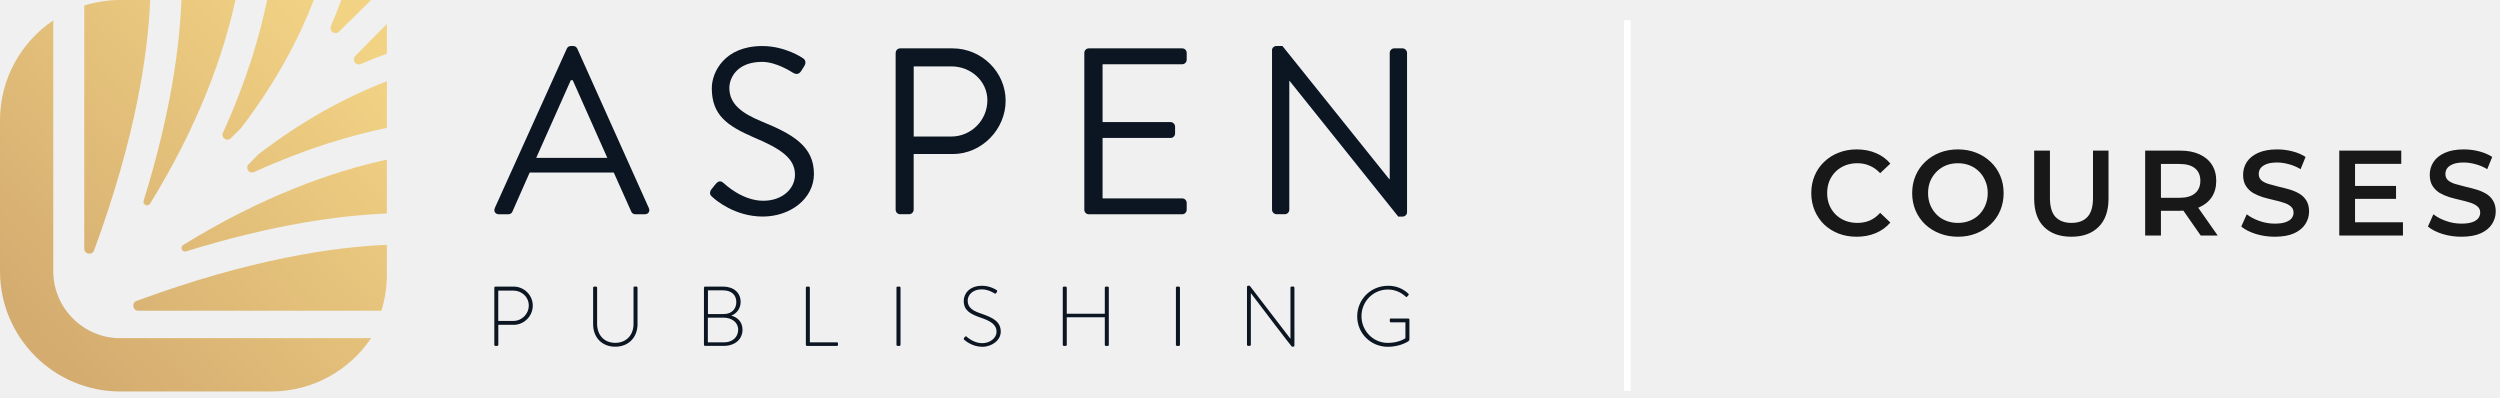
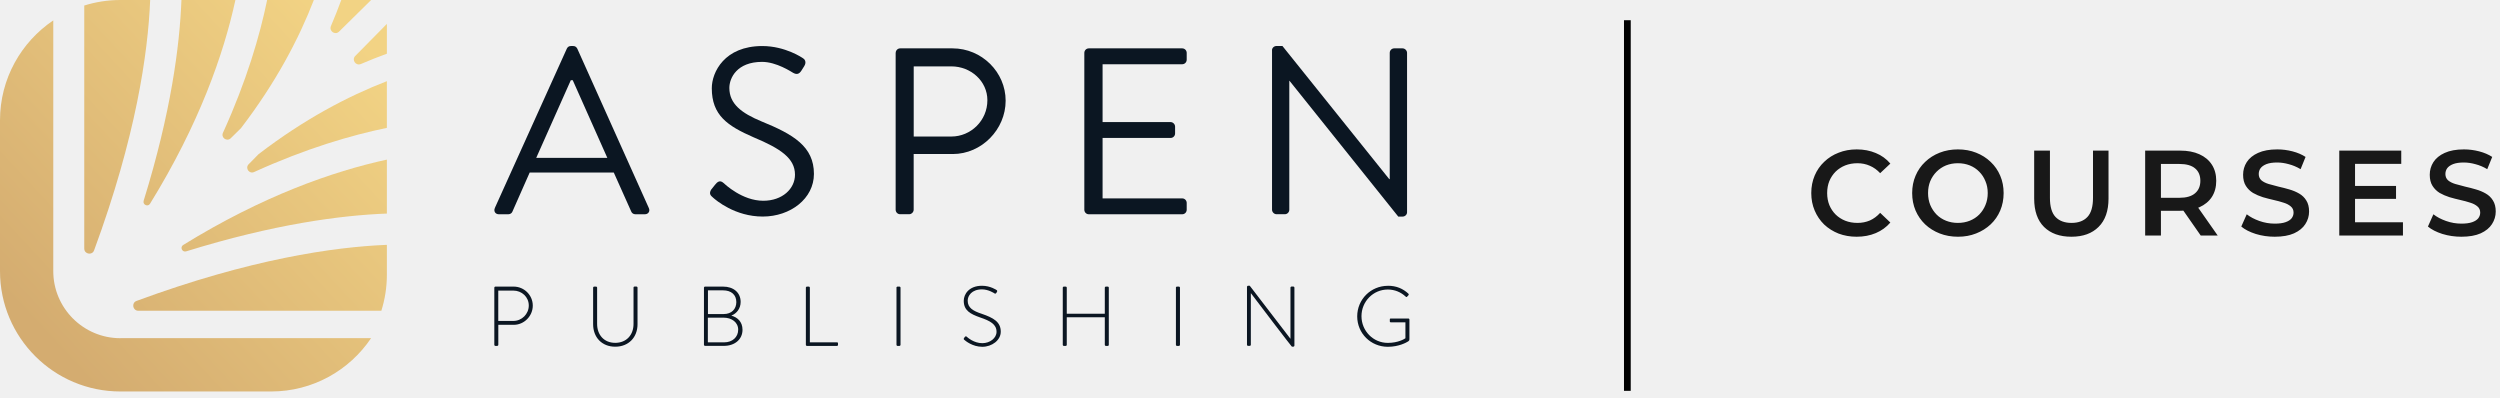
<svg xmlns="http://www.w3.org/2000/svg" width="371" height="59" viewBox="0 0 371 59" fill="none">
-   <line x1="241.5" y1="3" x2="241.5" y2="58" stroke="white" />
-   <path d="M17.86 50.189C12.373 50.189 7.906 45.722 7.906 40.235V3.026C3.136 6.239 0 11.684 0 17.86V40.235C0 50.099 7.996 58.095 17.86 58.095H40.235C46.418 58.095 51.864 54.952 55.069 50.182H17.86V50.189Z" fill="url(#paint0_linear_6115_32380)" />
-   <path d="M55.082 0H50.643C50.188 1.248 49.678 2.537 49.113 3.86C48.789 4.611 49.733 5.266 50.312 4.694L55.075 0H55.082Z" fill="url(#paint1_linear_6115_32380)" />
-   <path d="M22.285 0H17.86C15.992 0 14.193 0.29 12.504 0.82V36.885C12.504 37.726 13.676 37.94 13.965 37.147C20.183 20.286 21.968 7.872 22.285 0Z" fill="url(#paint2_linear_6115_32380)" />
-   <path d="M34.934 0H26.925C26.669 6.824 25.36 16.75 21.32 29.785C21.134 30.378 21.941 30.757 22.265 30.233C29.551 18.411 33.184 8.058 34.934 0Z" fill="url(#paint3_linear_6115_32380)" />
-   <path d="M46.576 0.001H39.642C38.553 5.294 36.595 12.001 33.086 19.708C32.755 20.432 33.679 21.073 34.244 20.514L35.754 19.026C40.917 12.284 44.329 5.811 46.576 -0.006V0.001Z" fill="url(#paint4_linear_6115_32380)" />
-   <path d="M57.413 3.529V7.968C56.165 8.423 54.876 8.933 53.553 9.499C52.801 9.823 52.146 8.878 52.725 8.299L57.42 3.536L57.413 3.529Z" fill="url(#paint5_linear_6115_32380)" />
-   <path d="M57.413 36.334V40.759C57.413 42.627 57.123 44.426 56.593 46.115H20.528C19.687 46.115 19.473 44.943 20.266 44.654C37.133 38.436 49.548 36.651 57.413 36.334Z" fill="url(#paint6_linear_6115_32380)" />
-   <path d="M57.412 23.685V31.694C50.588 31.949 40.662 33.259 27.634 37.298C27.041 37.484 26.662 36.678 27.186 36.354C39.001 29.068 49.361 25.442 57.412 23.685Z" fill="url(#paint7_linear_6115_32380)" />
-   <path d="M57.412 12.043V18.977C52.125 20.066 45.411 22.024 37.705 25.532C36.981 25.863 36.34 24.94 36.898 24.375L38.387 22.865C45.129 17.702 51.602 14.29 57.419 12.043H57.412Z" fill="url(#paint8_linear_6115_32380)" />
-   <path d="M73.356 42.696C73.356 42.607 73.432 42.531 73.522 42.531H76.224C77.782 42.531 79.064 43.799 79.064 45.35C79.064 46.901 77.782 48.204 76.238 48.204H73.949V51.168C73.949 51.258 73.873 51.334 73.749 51.334H73.522C73.432 51.334 73.356 51.258 73.356 51.168V42.696ZM76.196 47.625C77.43 47.625 78.471 46.605 78.471 45.337C78.471 44.068 77.43 43.124 76.183 43.124H73.942V47.625H76.196Z" fill="#0B1622" />
-   <path d="M88.019 42.696C88.019 42.606 88.094 42.531 88.184 42.531H88.446C88.535 42.531 88.611 42.606 88.611 42.696V48.066C88.611 49.686 89.632 50.878 91.3 50.878C92.968 50.878 94.016 49.699 94.016 48.073V42.689C94.016 42.586 94.064 42.524 94.195 42.524H94.443C94.532 42.524 94.608 42.599 94.608 42.689V48.121C94.608 50.044 93.299 51.45 91.3 51.45C89.301 51.45 88.019 50.044 88.019 48.121V42.689V42.696Z" fill="#0B1622" />
-   <path d="M104.466 42.696C104.466 42.607 104.542 42.531 104.631 42.531H107.306C108.85 42.531 109.911 43.42 109.911 44.806C109.911 45.798 109.312 46.529 108.526 46.839C109.415 47.08 110.187 47.728 110.187 48.942C110.187 50.348 109.057 51.327 107.423 51.327H104.631C104.542 51.327 104.466 51.251 104.466 51.161V42.69V42.696ZM107.471 50.803C108.691 50.803 109.546 50.024 109.546 48.928C109.546 47.832 108.588 47.142 107.395 47.142H105.045V50.803H107.471ZM107.395 46.605C108.574 46.605 109.27 45.86 109.27 44.833C109.27 43.737 108.512 43.089 107.306 43.089H105.059V46.612H107.395V46.605Z" fill="#0B1622" />
-   <path d="M119.589 42.696C119.589 42.607 119.665 42.531 119.754 42.531H120.03C120.106 42.531 120.182 42.607 120.182 42.696V50.803H124.193C124.345 50.803 124.359 50.879 124.359 50.968V51.196C124.359 51.285 124.283 51.334 124.193 51.334H119.754C119.665 51.334 119.589 51.258 119.589 51.168V42.696Z" fill="#0B1622" />
-   <path d="M133.03 42.696C133.03 42.607 133.106 42.531 133.196 42.531H133.471C133.561 42.531 133.637 42.607 133.637 42.696V51.168C133.637 51.271 133.547 51.334 133.465 51.334H133.203C133.113 51.334 133.037 51.258 133.037 51.168V42.696H133.03Z" fill="#0B1622" />
-   <path d="M143.066 50.161L143.177 50.01C143.266 49.906 143.356 49.872 143.452 49.962C143.576 50.072 144.507 50.927 145.775 50.927C146.919 50.927 147.885 50.161 147.885 49.245C147.885 48.128 146.968 47.625 145.444 47.108C143.983 46.591 143.018 46.074 143.018 44.633C143.018 43.689 143.769 42.407 145.734 42.407C146.982 42.407 147.898 43.048 147.898 43.048C147.947 43.082 148.036 43.172 147.947 43.31C147.912 43.358 147.871 43.42 147.85 43.475C147.774 43.579 147.698 43.613 147.574 43.537C147.54 43.51 146.692 42.944 145.727 42.944C144.183 42.944 143.604 43.903 143.604 44.619C143.604 45.688 144.417 46.15 145.693 46.57C147.416 47.163 148.512 47.763 148.512 49.224C148.512 50.478 147.216 51.464 145.768 51.464C144.321 51.464 143.266 50.582 143.101 50.43C143.025 50.368 142.963 50.306 143.066 50.168V50.161Z" fill="#0B1622" />
+   <line x1="241.5" y1="3" x2="241.5" y2="58" stroke="black" />
+   <path d="M17.86 50.189C12.373 50.189 7.906 45.722 7.906 40.235V3.026C3.136 6.239 0 11.684 0 17.86V40.235C0 50.099 7.996 58.095 17.86 58.095H40.235C46.418 58.095 51.864 54.952 55.069 50.182H17.86V50.189Z" fill="url(#paint0_linear_6115_32643)" />
+   <path d="M55.082 0H50.643C50.188 1.248 49.678 2.537 49.113 3.86C48.789 4.611 49.733 5.266 50.312 4.694L55.075 0H55.082Z" fill="url(#paint1_linear_6115_32643)" />
+   <path d="M22.285 0H17.86C15.992 0 14.193 0.29 12.504 0.82V36.885C12.504 37.726 13.676 37.94 13.965 37.147C20.183 20.286 21.968 7.872 22.285 0Z" fill="url(#paint2_linear_6115_32643)" />
+   <path d="M34.934 0H26.925C26.669 6.824 25.36 16.75 21.32 29.785C21.134 30.378 21.941 30.757 22.265 30.233C29.551 18.411 33.184 8.058 34.934 0Z" fill="url(#paint3_linear_6115_32643)" />
+   <path d="M46.577 0.001H39.643C38.553 5.294 36.596 12.001 33.087 19.708C32.756 20.432 33.68 21.073 34.245 20.514L35.755 19.026C40.918 12.284 44.33 5.811 46.577 -0.006V0.001Z" fill="url(#paint4_linear_6115_32643)" />
+   <path d="M57.413 3.529V7.968C56.165 8.423 54.876 8.933 53.553 9.499C52.801 9.823 52.146 8.878 52.725 8.299L57.42 3.536L57.413 3.529Z" fill="url(#paint5_linear_6115_32643)" />
+   <path d="M57.413 36.334V40.759C57.413 42.627 57.123 44.426 56.593 46.115H20.528C19.687 46.115 19.473 44.943 20.266 44.654C37.133 38.436 49.548 36.651 57.413 36.334Z" fill="url(#paint6_linear_6115_32643)" />
+   <path d="M57.412 23.685V31.694C50.588 31.949 40.662 33.259 27.634 37.298C27.041 37.484 26.662 36.678 27.186 36.354C39.001 29.068 49.361 25.442 57.412 23.685Z" fill="url(#paint7_linear_6115_32643)" />
+   <path d="M57.411 12.043V18.977C52.124 20.066 45.41 22.024 37.704 25.532C36.98 25.863 36.339 24.94 36.898 24.375L38.386 22.865C45.128 17.702 51.6 14.29 57.418 12.043H57.411Z" fill="url(#paint8_linear_6115_32643)" />
+   <path d="M73.357 42.696C73.357 42.607 73.433 42.531 73.523 42.531H76.225C77.783 42.531 79.065 43.799 79.065 45.35C79.065 46.901 77.783 48.204 76.239 48.204H73.95V51.168C73.95 51.258 73.874 51.334 73.75 51.334H73.523C73.433 51.334 73.357 51.258 73.357 51.168V42.696ZM76.197 47.625C77.431 47.625 78.472 46.605 78.472 45.337C78.472 44.068 77.431 43.124 76.184 43.124H73.943V47.625H76.197Z" fill="#0B1622" />
+   <path d="M88.019 42.696C88.019 42.606 88.095 42.531 88.185 42.531H88.447C88.537 42.531 88.612 42.606 88.612 42.696V48.066C88.612 49.686 89.632 50.878 91.301 50.878C92.969 50.878 94.016 49.699 94.016 48.073V42.689C94.016 42.586 94.065 42.524 94.196 42.524H94.444C94.534 42.524 94.609 42.599 94.609 42.689V48.121C94.609 50.044 93.3 51.45 91.301 51.45C89.302 51.45 88.019 50.044 88.019 48.121V42.689V42.696Z" fill="#0B1622" />
+   <path d="M104.467 42.696C104.467 42.607 104.543 42.531 104.632 42.531H107.307C108.851 42.531 109.912 43.42 109.912 44.806C109.912 45.798 109.313 46.529 108.527 46.839C109.416 47.08 110.188 47.728 110.188 48.942C110.188 50.348 109.058 51.327 107.424 51.327H104.632C104.543 51.327 104.467 51.251 104.467 51.161V42.69V42.696ZM107.472 50.803C108.692 50.803 109.547 50.024 109.547 48.928C109.547 47.832 108.589 47.142 107.396 47.142H105.046V50.803H107.472ZM107.396 46.605C108.575 46.605 109.271 45.86 109.271 44.833C109.271 43.737 108.513 43.089 107.307 43.089H105.06V46.612H107.396V46.605Z" fill="#0B1622" />
+   <path d="M119.59 42.696C119.59 42.607 119.666 42.531 119.755 42.531H120.031C120.107 42.531 120.183 42.607 120.183 42.696V50.803H124.194C124.346 50.803 124.36 50.879 124.36 50.968V51.196C124.36 51.285 124.284 51.334 124.194 51.334H119.755C119.666 51.334 119.59 51.258 119.59 51.168V42.696Z" fill="#0B1622" />
+   <path d="M133.031 42.696C133.031 42.607 133.107 42.531 133.197 42.531H133.472C133.562 42.531 133.638 42.607 133.638 42.696V51.168C133.638 51.271 133.548 51.334 133.466 51.334H133.204C133.114 51.334 133.038 51.258 133.038 51.168V42.696H133.031Z" fill="#0B1622" />
+   <path d="M143.068 50.161L143.178 50.01C143.268 49.906 143.358 49.872 143.454 49.962C143.578 50.072 144.509 50.927 145.777 50.927C146.921 50.927 147.886 50.161 147.886 49.245C147.886 48.128 146.97 47.625 145.446 47.108C143.985 46.591 143.02 46.074 143.02 44.633C143.02 43.689 143.771 42.407 145.736 42.407C146.983 42.407 147.9 43.048 147.9 43.048C147.949 43.082 148.038 43.172 147.949 43.31C147.914 43.358 147.873 43.42 147.852 43.475C147.776 43.579 147.7 43.613 147.576 43.537C147.542 43.51 146.694 42.944 145.729 42.944C144.185 42.944 143.606 43.903 143.606 44.619C143.606 45.688 144.419 46.15 145.694 46.57C147.418 47.163 148.514 47.763 148.514 49.224C148.514 50.478 147.218 51.464 145.77 51.464C144.323 51.464 143.268 50.582 143.103 50.43C143.027 50.368 142.965 50.306 143.068 50.168V50.161Z" fill="#0B1622" />
  <path d="M157.715 42.696C157.715 42.607 157.791 42.531 157.88 42.531H158.142C158.239 42.531 158.308 42.607 158.308 42.696V46.557H163.953V42.696C163.953 42.607 164.029 42.531 164.119 42.531H164.38C164.484 42.531 164.546 42.607 164.546 42.696V51.168C164.546 51.258 164.484 51.334 164.38 51.334H164.119C164.029 51.334 163.953 51.258 163.953 51.168V47.08H158.308V51.168C158.308 51.258 158.246 51.334 158.142 51.334H157.88C157.791 51.334 157.715 51.258 157.715 51.168V42.696Z" fill="#0B1622" />
-   <path d="M174.499 42.696C174.499 42.607 174.575 42.531 174.664 42.531H174.94C175.03 42.531 175.106 42.607 175.106 42.696V51.168C175.106 51.271 175.016 51.334 174.933 51.334H174.671C174.582 51.334 174.506 51.258 174.506 51.168V42.696H174.499Z" fill="#0B1622" />
+   <path d="M174.5 42.696C174.5 42.607 174.576 42.531 174.665 42.531H174.941C175.031 42.531 175.107 42.607 175.107 42.696V51.168C175.107 51.271 175.017 51.334 174.934 51.334H174.672C174.583 51.334 174.507 51.258 174.507 51.168V42.696H174.5Z" fill="#0B1622" />
  <path d="M185.06 42.565C185.06 42.462 185.149 42.4 185.246 42.4H185.459L191.491 50.258H191.505V42.689C191.505 42.6 191.58 42.524 191.67 42.524H191.925C192.015 42.524 192.091 42.6 192.091 42.689V51.285C192.091 51.395 191.987 51.45 191.891 51.45H191.725C191.725 51.45 191.615 51.409 185.639 43.516H185.625V51.161C185.625 51.25 185.549 51.326 185.459 51.326H185.218C185.129 51.326 185.053 51.25 185.053 51.161V42.565H185.06Z" fill="#0B1622" />
-   <path d="M205.966 42.407C207.234 42.407 208.192 42.834 209.005 43.579C209.067 43.641 209.081 43.744 209.019 43.806C208.957 43.882 208.881 43.958 208.819 44.02C208.743 44.109 208.681 44.096 208.606 44.02C207.902 43.365 206.986 42.965 205.952 42.965C203.767 42.965 202.043 44.75 202.043 46.922C202.043 49.093 203.767 50.885 205.952 50.885C207.489 50.885 208.44 50.292 208.564 50.196V47.832H206.414C206.276 47.832 206.248 47.783 206.248 47.666V47.418C206.248 47.315 206.276 47.266 206.414 47.266H208.992C209.081 47.266 209.157 47.342 209.157 47.418V50.334C209.157 50.52 209.081 50.589 208.978 50.658C208.75 50.809 207.606 51.464 205.959 51.464C203.429 51.464 201.409 49.479 201.409 46.949C201.409 44.419 203.436 42.414 205.959 42.414L205.966 42.407Z" fill="#0B1622" />
-   <path d="M73.425 30.881L84.117 7.217C84.22 7.004 84.399 6.831 84.716 6.831H85.068C85.385 6.831 85.557 7.011 85.668 7.217L96.29 30.881C96.504 31.336 96.221 31.798 95.69 31.798H94.284C93.967 31.798 93.753 31.584 93.684 31.412L91.085 25.608H78.602L76.038 31.412C75.969 31.591 75.755 31.798 75.438 31.798H74.032C73.508 31.798 73.225 31.343 73.432 30.881H73.425ZM90.127 23.43C88.404 19.597 86.715 15.73 84.992 11.898H84.709L79.574 23.43H90.121H90.127Z" fill="#0B1622" />
+   <path d="M205.966 42.407C207.235 42.407 208.193 42.834 209.006 43.579C209.068 43.641 209.082 43.744 209.02 43.806C208.958 43.882 208.882 43.958 208.82 44.02C208.744 44.109 208.682 44.096 208.607 44.02C207.903 43.365 206.987 42.965 205.953 42.965C203.768 42.965 202.044 44.75 202.044 46.922C202.044 49.093 203.768 50.885 205.953 50.885C207.49 50.885 208.441 50.292 208.565 50.196V47.832H206.415C206.277 47.832 206.249 47.783 206.249 47.666V47.418C206.249 47.315 206.277 47.266 206.415 47.266H208.993C209.082 47.266 209.158 47.342 209.158 47.418V50.334C209.158 50.52 209.082 50.589 208.979 50.658C208.751 50.809 207.607 51.464 205.96 51.464C203.43 51.464 201.41 49.479 201.41 46.949C201.41 44.419 203.437 42.414 205.96 42.414L205.966 42.407Z" fill="#0B1622" />
+   <path d="M73.426 30.881L84.118 7.217C84.221 7.004 84.4 6.831 84.717 6.831H85.069C85.386 6.831 85.558 7.011 85.669 7.217L96.291 30.881C96.504 31.336 96.222 31.798 95.691 31.798H94.285C93.968 31.798 93.754 31.584 93.685 31.412L91.087 25.608H78.603L76.039 31.412C75.97 31.591 75.756 31.798 75.439 31.798H74.033C73.509 31.798 73.227 31.343 73.433 30.881H73.426ZM90.128 23.43C88.405 19.597 86.716 15.73 84.993 11.898H84.71L79.575 23.43H90.121H90.128Z" fill="#0B1622" />
  <path d="M105.568 28.104C105.741 27.89 105.92 27.649 106.099 27.436C106.451 26.98 106.837 26.698 107.326 27.118C107.574 27.332 110.138 29.793 113.268 29.793C116.115 29.793 117.976 28.001 117.976 25.926C117.976 23.5 115.867 22.059 111.82 20.37C107.953 18.681 105.63 17.103 105.63 13.091C105.63 10.699 107.526 6.832 113.123 6.832C116.57 6.832 119.134 8.624 119.134 8.624C119.348 8.728 119.768 9.148 119.348 9.817C119.203 10.03 119.065 10.272 118.927 10.485C118.61 10.975 118.259 11.12 117.693 10.803C117.445 10.665 115.232 9.183 113.089 9.183C109.36 9.183 108.236 11.575 108.236 13.05C108.236 15.407 110.028 16.779 112.985 18.006C117.735 19.936 120.788 21.735 120.788 25.809C120.788 29.469 117.307 32.137 113.192 32.137C109.077 32.137 106.23 29.71 105.775 29.29C105.493 29.042 105.141 28.759 105.561 28.097L105.568 28.104Z" fill="#0B1622" />
-   <path d="M132.92 7.845C132.92 7.494 133.203 7.177 133.589 7.177H141.357C145.679 7.177 149.236 10.692 149.236 14.945C149.236 19.198 145.686 22.858 141.392 22.858H135.588V31.123C135.588 31.475 135.271 31.792 134.919 31.792H133.582C133.196 31.792 132.913 31.475 132.913 31.123V7.845H132.92ZM141.185 20.26C144.066 20.26 146.527 17.902 146.527 14.876C146.527 12.029 144.066 9.851 141.185 9.851H135.594V20.26H141.185Z" fill="#0B1622" />
-   <path d="M160.913 7.845C160.913 7.494 161.196 7.177 161.582 7.177H175.437C175.823 7.177 176.105 7.494 176.105 7.845V8.865C176.105 9.217 175.823 9.534 175.437 9.534H163.622V18.116H173.714C174.065 18.116 174.382 18.433 174.382 18.785V19.805C174.382 20.191 174.065 20.473 173.714 20.473H163.622V29.441H175.437C175.823 29.441 176.105 29.758 176.105 30.11V31.13C176.105 31.482 175.823 31.799 175.437 31.799H161.582C161.196 31.799 160.913 31.482 160.913 31.13V7.845Z" fill="#0B1622" />
-   <path d="M188.761 7.459C188.761 7.108 189.078 6.825 189.429 6.825H190.312L206.166 26.587H206.235V7.845C206.235 7.494 206.517 7.176 206.903 7.176H208.137C208.489 7.176 208.806 7.494 208.806 7.845V31.509C208.806 31.861 208.489 32.143 208.137 32.143H207.503L191.366 11.995H191.332V31.123C191.332 31.475 191.049 31.792 190.663 31.792H189.436C189.085 31.792 188.768 31.475 188.768 31.123V7.459H188.761Z" fill="#0B1622" />
+   <path d="M132.921 7.845C132.921 7.494 133.204 7.177 133.59 7.177H141.358C145.68 7.177 149.237 10.692 149.237 14.945C149.237 19.198 145.687 22.858 141.393 22.858H135.589V31.123C135.589 31.475 135.271 31.792 134.92 31.792H133.583C133.197 31.792 132.914 31.475 132.914 31.123V7.845H132.921ZM141.186 20.26C144.067 20.26 146.528 17.902 146.528 14.876C146.528 12.029 144.067 9.851 141.186 9.851H135.595V20.26H141.186Z" fill="#0B1622" />
+   <path d="M160.914 7.845C160.914 7.494 161.197 7.177 161.583 7.177H175.438C175.824 7.177 176.106 7.494 176.106 7.845V8.865C176.106 9.217 175.824 9.534 175.438 9.534H163.623V18.116H173.715C174.066 18.116 174.383 18.433 174.383 18.785V19.805C174.383 20.191 174.066 20.473 173.715 20.473H163.623V29.441H175.438C175.824 29.441 176.106 29.758 176.106 30.11V31.13C176.106 31.482 175.824 31.799 175.438 31.799H161.583C161.197 31.799 160.914 31.482 160.914 31.13V7.845Z" fill="#0B1622" />
+   <path d="M188.762 7.459C188.762 7.108 189.079 6.825 189.43 6.825H190.313L206.167 26.587H206.236V7.845C206.236 7.494 206.518 7.176 206.904 7.176H208.138C208.49 7.176 208.807 7.494 208.807 7.845V31.509C208.807 31.861 208.49 32.143 208.138 32.143H207.504L191.367 11.995H191.333V31.123C191.333 31.475 191.05 31.792 190.664 31.792H189.437C189.086 31.792 188.769 31.475 188.769 31.123V7.459H188.762Z" fill="#0B1622" />
  <path d="M275.524 35.131C274.564 35.131 273.67 34.975 272.842 34.663C272.026 34.339 271.312 33.889 270.7 33.313C270.1 32.725 269.632 32.035 269.296 31.243C268.96 30.451 268.792 29.587 268.792 28.651C268.792 27.715 268.96 26.851 269.296 26.059C269.632 25.267 270.106 24.583 270.718 24.007C271.33 23.419 272.044 22.969 272.86 22.657C273.676 22.333 274.57 22.171 275.542 22.171C276.574 22.171 277.516 22.351 278.368 22.711C279.22 23.059 279.94 23.581 280.528 24.277L279.016 25.699C278.56 25.207 278.05 24.841 277.486 24.601C276.922 24.349 276.31 24.223 275.65 24.223C274.99 24.223 274.384 24.331 273.832 24.547C273.292 24.763 272.818 25.069 272.41 25.465C272.014 25.861 271.702 26.329 271.474 26.869C271.258 27.409 271.15 28.003 271.15 28.651C271.15 29.299 271.258 29.893 271.474 30.433C271.702 30.973 272.014 31.441 272.41 31.837C272.818 32.233 273.292 32.539 273.832 32.755C274.384 32.971 274.99 33.079 275.65 33.079C276.31 33.079 276.922 32.959 277.486 32.719C278.05 32.467 278.56 32.089 279.016 31.585L280.528 33.025C279.94 33.709 279.22 34.231 278.368 34.591C277.516 34.951 276.568 35.131 275.524 35.131ZM290.57 35.131C289.586 35.131 288.68 34.969 287.852 34.645C287.024 34.321 286.304 33.871 285.692 33.295C285.08 32.707 284.606 32.023 284.27 31.243C283.934 30.451 283.766 29.587 283.766 28.651C283.766 27.715 283.934 26.857 284.27 26.077C284.606 25.285 285.08 24.601 285.692 24.025C286.304 23.437 287.024 22.981 287.852 22.657C288.68 22.333 289.58 22.171 290.552 22.171C291.536 22.171 292.436 22.333 293.252 22.657C294.08 22.981 294.8 23.437 295.412 24.025C296.024 24.601 296.498 25.285 296.834 26.077C297.17 26.857 297.338 27.715 297.338 28.651C297.338 29.587 297.17 30.451 296.834 31.243C296.498 32.035 296.024 32.719 295.412 33.295C294.8 33.871 294.08 34.321 293.252 34.645C292.436 34.969 291.542 35.131 290.57 35.131ZM290.552 33.079C291.188 33.079 291.776 32.971 292.316 32.755C292.856 32.539 293.324 32.233 293.72 31.837C294.116 31.429 294.422 30.961 294.638 30.433C294.866 29.893 294.98 29.299 294.98 28.651C294.98 28.003 294.866 27.415 294.638 26.887C294.422 26.347 294.116 25.879 293.72 25.483C293.324 25.075 292.856 24.763 292.316 24.547C291.776 24.331 291.188 24.223 290.552 24.223C289.916 24.223 289.328 24.331 288.788 24.547C288.26 24.763 287.792 25.075 287.384 25.483C286.988 25.879 286.676 26.347 286.448 26.887C286.232 27.415 286.124 28.003 286.124 28.651C286.124 29.287 286.232 29.875 286.448 30.415C286.676 30.955 286.988 31.429 287.384 31.837C287.78 32.233 288.248 32.539 288.788 32.755C289.328 32.971 289.916 33.079 290.552 33.079ZM307.397 35.131C305.669 35.131 304.313 34.645 303.329 33.673C302.357 32.701 301.871 31.297 301.871 29.461V22.351H304.211V29.371C304.211 30.667 304.487 31.609 305.039 32.197C305.603 32.785 306.395 33.079 307.415 33.079C308.435 33.079 309.221 32.785 309.773 32.197C310.325 31.609 310.601 30.667 310.601 29.371V22.351H312.905V29.461C312.905 31.297 312.413 32.701 311.429 33.673C310.457 34.645 309.113 35.131 307.397 35.131ZM318.342 34.951V22.351H323.526C324.642 22.351 325.596 22.531 326.388 22.891C327.192 23.251 327.81 23.767 328.242 24.439C328.674 25.111 328.89 25.909 328.89 26.833C328.89 27.757 328.674 28.555 328.242 29.227C327.81 29.887 327.192 30.397 326.388 30.757C325.596 31.105 324.642 31.279 323.526 31.279H319.638L320.682 30.217V34.951H318.342ZM326.586 34.951L323.4 30.379H325.902L329.106 34.951H326.586ZM320.682 30.469L319.638 29.353H323.418C324.45 29.353 325.224 29.131 325.74 28.687C326.268 28.243 326.532 27.625 326.532 26.833C326.532 26.029 326.268 25.411 325.74 24.979C325.224 24.547 324.45 24.331 323.418 24.331H319.638L320.682 23.179V30.469ZM337.574 35.131C336.59 35.131 335.648 34.993 334.748 34.717C333.848 34.429 333.134 34.063 332.606 33.619L333.416 31.801C333.92 32.197 334.544 32.527 335.288 32.791C336.032 33.055 336.794 33.187 337.574 33.187C338.234 33.187 338.768 33.115 339.176 32.971C339.584 32.827 339.884 32.635 340.076 32.395C340.268 32.143 340.364 31.861 340.364 31.549C340.364 31.165 340.226 30.859 339.95 30.631C339.674 30.391 339.314 30.205 338.87 30.073C338.438 29.929 337.952 29.797 337.412 29.677C336.884 29.557 336.35 29.419 335.81 29.263C335.282 29.095 334.796 28.885 334.352 28.633C333.92 28.369 333.566 28.021 333.29 27.589C333.014 27.157 332.876 26.605 332.876 25.933C332.876 25.249 333.056 24.625 333.416 24.061C333.788 23.485 334.346 23.029 335.09 22.693C335.846 22.345 336.8 22.171 337.952 22.171C338.708 22.171 339.458 22.267 340.202 22.459C340.946 22.651 341.594 22.927 342.146 23.287L341.408 25.105C340.844 24.769 340.262 24.523 339.662 24.367C339.062 24.199 338.486 24.115 337.934 24.115C337.286 24.115 336.758 24.193 336.35 24.349C335.954 24.505 335.66 24.709 335.468 24.961C335.288 25.213 335.198 25.501 335.198 25.825C335.198 26.209 335.33 26.521 335.594 26.761C335.87 26.989 336.224 27.169 336.656 27.301C337.1 27.433 337.592 27.565 338.132 27.697C338.672 27.817 339.206 27.955 339.734 28.111C340.274 28.267 340.76 28.471 341.192 28.723C341.636 28.975 341.99 29.317 342.254 29.749C342.53 30.181 342.668 30.727 342.668 31.387C342.668 32.059 342.482 32.683 342.11 33.259C341.75 33.823 341.192 34.279 340.436 34.627C339.68 34.963 338.726 35.131 337.574 35.131ZM349.308 27.589H355.572V29.515H349.308V27.589ZM349.488 32.989H356.598V34.951H347.148V22.351H356.346V24.313H349.488V32.989ZM365.273 35.131C364.289 35.131 363.347 34.993 362.447 34.717C361.547 34.429 360.833 34.063 360.305 33.619L361.115 31.801C361.619 32.197 362.243 32.527 362.987 32.791C363.731 33.055 364.493 33.187 365.273 33.187C365.933 33.187 366.467 33.115 366.875 32.971C367.283 32.827 367.583 32.635 367.775 32.395C367.967 32.143 368.063 31.861 368.063 31.549C368.063 31.165 367.925 30.859 367.649 30.631C367.373 30.391 367.013 30.205 366.569 30.073C366.137 29.929 365.651 29.797 365.111 29.677C364.583 29.557 364.049 29.419 363.509 29.263C362.981 29.095 362.495 28.885 362.051 28.633C361.619 28.369 361.265 28.021 360.989 27.589C360.713 27.157 360.575 26.605 360.575 25.933C360.575 25.249 360.755 24.625 361.115 24.061C361.487 23.485 362.045 23.029 362.789 22.693C363.545 22.345 364.499 22.171 365.651 22.171C366.407 22.171 367.157 22.267 367.901 22.459C368.645 22.651 369.293 22.927 369.845 23.287L369.107 25.105C368.543 24.769 367.961 24.523 367.361 24.367C366.761 24.199 366.185 24.115 365.633 24.115C364.985 24.115 364.457 24.193 364.049 24.349C363.653 24.505 363.359 24.709 363.167 24.961C362.987 25.213 362.897 25.501 362.897 25.825C362.897 26.209 363.029 26.521 363.293 26.761C363.569 26.989 363.923 27.169 364.355 27.301C364.799 27.433 365.291 27.565 365.831 27.697C366.371 27.817 366.905 27.955 367.433 28.111C367.973 28.267 368.459 28.471 368.891 28.723C369.335 28.975 369.689 29.317 369.953 29.749C370.229 30.181 370.367 30.727 370.367 31.387C370.367 32.059 370.181 32.683 369.809 33.259C369.449 33.823 368.891 34.279 368.135 34.627C367.379 34.963 366.425 35.131 365.273 35.131Z" fill="#181818" />
  <defs>
-     <linearGradient id="paint0_linear_6115_32380" x1="-3.481" y1="59.343" x2="63.665" y2="-3.177" gradientUnits="userSpaceOnUse">
+     <linearGradient id="paint0_linear_6115_32643" x1="-3.481" y1="59.343" x2="63.665" y2="-3.177" gradientUnits="userSpaceOnUse">
      <stop offset="0.15" stop-color="#D4AC70" />
      <stop offset="0.85" stop-color="#F2D384" />
    </linearGradient>
-     <linearGradient id="paint1_linear_6115_32380" x1="-6.845" y1="55.724" x2="60.3" y2="-6.797" gradientUnits="userSpaceOnUse">
+     <linearGradient id="paint1_linear_6115_32643" x1="-6.845" y1="55.724" x2="60.3" y2="-6.797" gradientUnits="userSpaceOnUse">
      <stop offset="0.15" stop-color="#D4AC70" />
      <stop offset="0.85" stop-color="#F2D384" />
    </linearGradient>
-     <linearGradient id="paint2_linear_6115_32380" x1="-15.813" y1="46.094" x2="51.333" y2="-16.426" gradientUnits="userSpaceOnUse">
+     <linearGradient id="paint2_linear_6115_32643" x1="-15.813" y1="46.094" x2="51.333" y2="-16.426" gradientUnits="userSpaceOnUse">
      <stop offset="0.15" stop-color="#D4AC70" />
      <stop offset="0.85" stop-color="#F2D384" />
    </linearGradient>
-     <linearGradient id="paint3_linear_6115_32380" x1="-12.497" y1="49.658" x2="54.656" y2="-12.856" gradientUnits="userSpaceOnUse">
+     <linearGradient id="paint3_linear_6115_32643" x1="-12.497" y1="49.658" x2="54.656" y2="-12.856" gradientUnits="userSpaceOnUse">
      <stop offset="0.15" stop-color="#D4AC70" />
      <stop offset="0.85" stop-color="#F2D384" />
    </linearGradient>
-     <linearGradient id="paint4_linear_6115_32380" x1="-9.189" y1="53.208" x2="57.964" y2="-9.312" gradientUnits="userSpaceOnUse">
+     <linearGradient id="paint4_linear_6115_32643" x1="-9.188" y1="53.208" x2="57.965" y2="-9.312" gradientUnits="userSpaceOnUse">
      <stop offset="0.15" stop-color="#D4AC70" />
      <stop offset="0.85" stop-color="#F2D384" />
    </linearGradient>
-     <linearGradient id="paint5_linear_6115_32380" x1="-1.93" y1="61.004" x2="65.216" y2="-1.516" gradientUnits="userSpaceOnUse">
+     <linearGradient id="paint5_linear_6115_32643" x1="-1.93" y1="61.004" x2="65.216" y2="-1.516" gradientUnits="userSpaceOnUse">
      <stop offset="0.15" stop-color="#D4AC70" />
      <stop offset="0.85" stop-color="#F2D384" />
    </linearGradient>
-     <linearGradient id="paint6_linear_6115_32380" x1="8.996" y1="72.743" x2="76.148" y2="10.223" gradientUnits="userSpaceOnUse">
+     <linearGradient id="paint6_linear_6115_32643" x1="8.996" y1="72.743" x2="76.148" y2="10.223" gradientUnits="userSpaceOnUse">
      <stop offset="0.15" stop-color="#D4AC70" />
      <stop offset="0.85" stop-color="#F2D384" />
    </linearGradient>
-     <linearGradient id="paint7_linear_6115_32380" x1="5.142" y1="68.607" x2="72.294" y2="6.087" gradientUnits="userSpaceOnUse">
+     <linearGradient id="paint7_linear_6115_32643" x1="5.142" y1="68.607" x2="72.294" y2="6.087" gradientUnits="userSpaceOnUse">
      <stop offset="0.15" stop-color="#D4AC70" />
      <stop offset="0.85" stop-color="#F2D384" />
    </linearGradient>
-     <linearGradient id="paint8_linear_6115_32380" x1="1.213" y1="64.382" x2="68.365" y2="1.869" gradientUnits="userSpaceOnUse">
+     <linearGradient id="paint8_linear_6115_32643" x1="1.212" y1="64.382" x2="68.365" y2="1.869" gradientUnits="userSpaceOnUse">
      <stop offset="0.15" stop-color="#D4AC70" />
      <stop offset="0.85" stop-color="#F2D384" />
    </linearGradient>
  </defs>
</svg>
